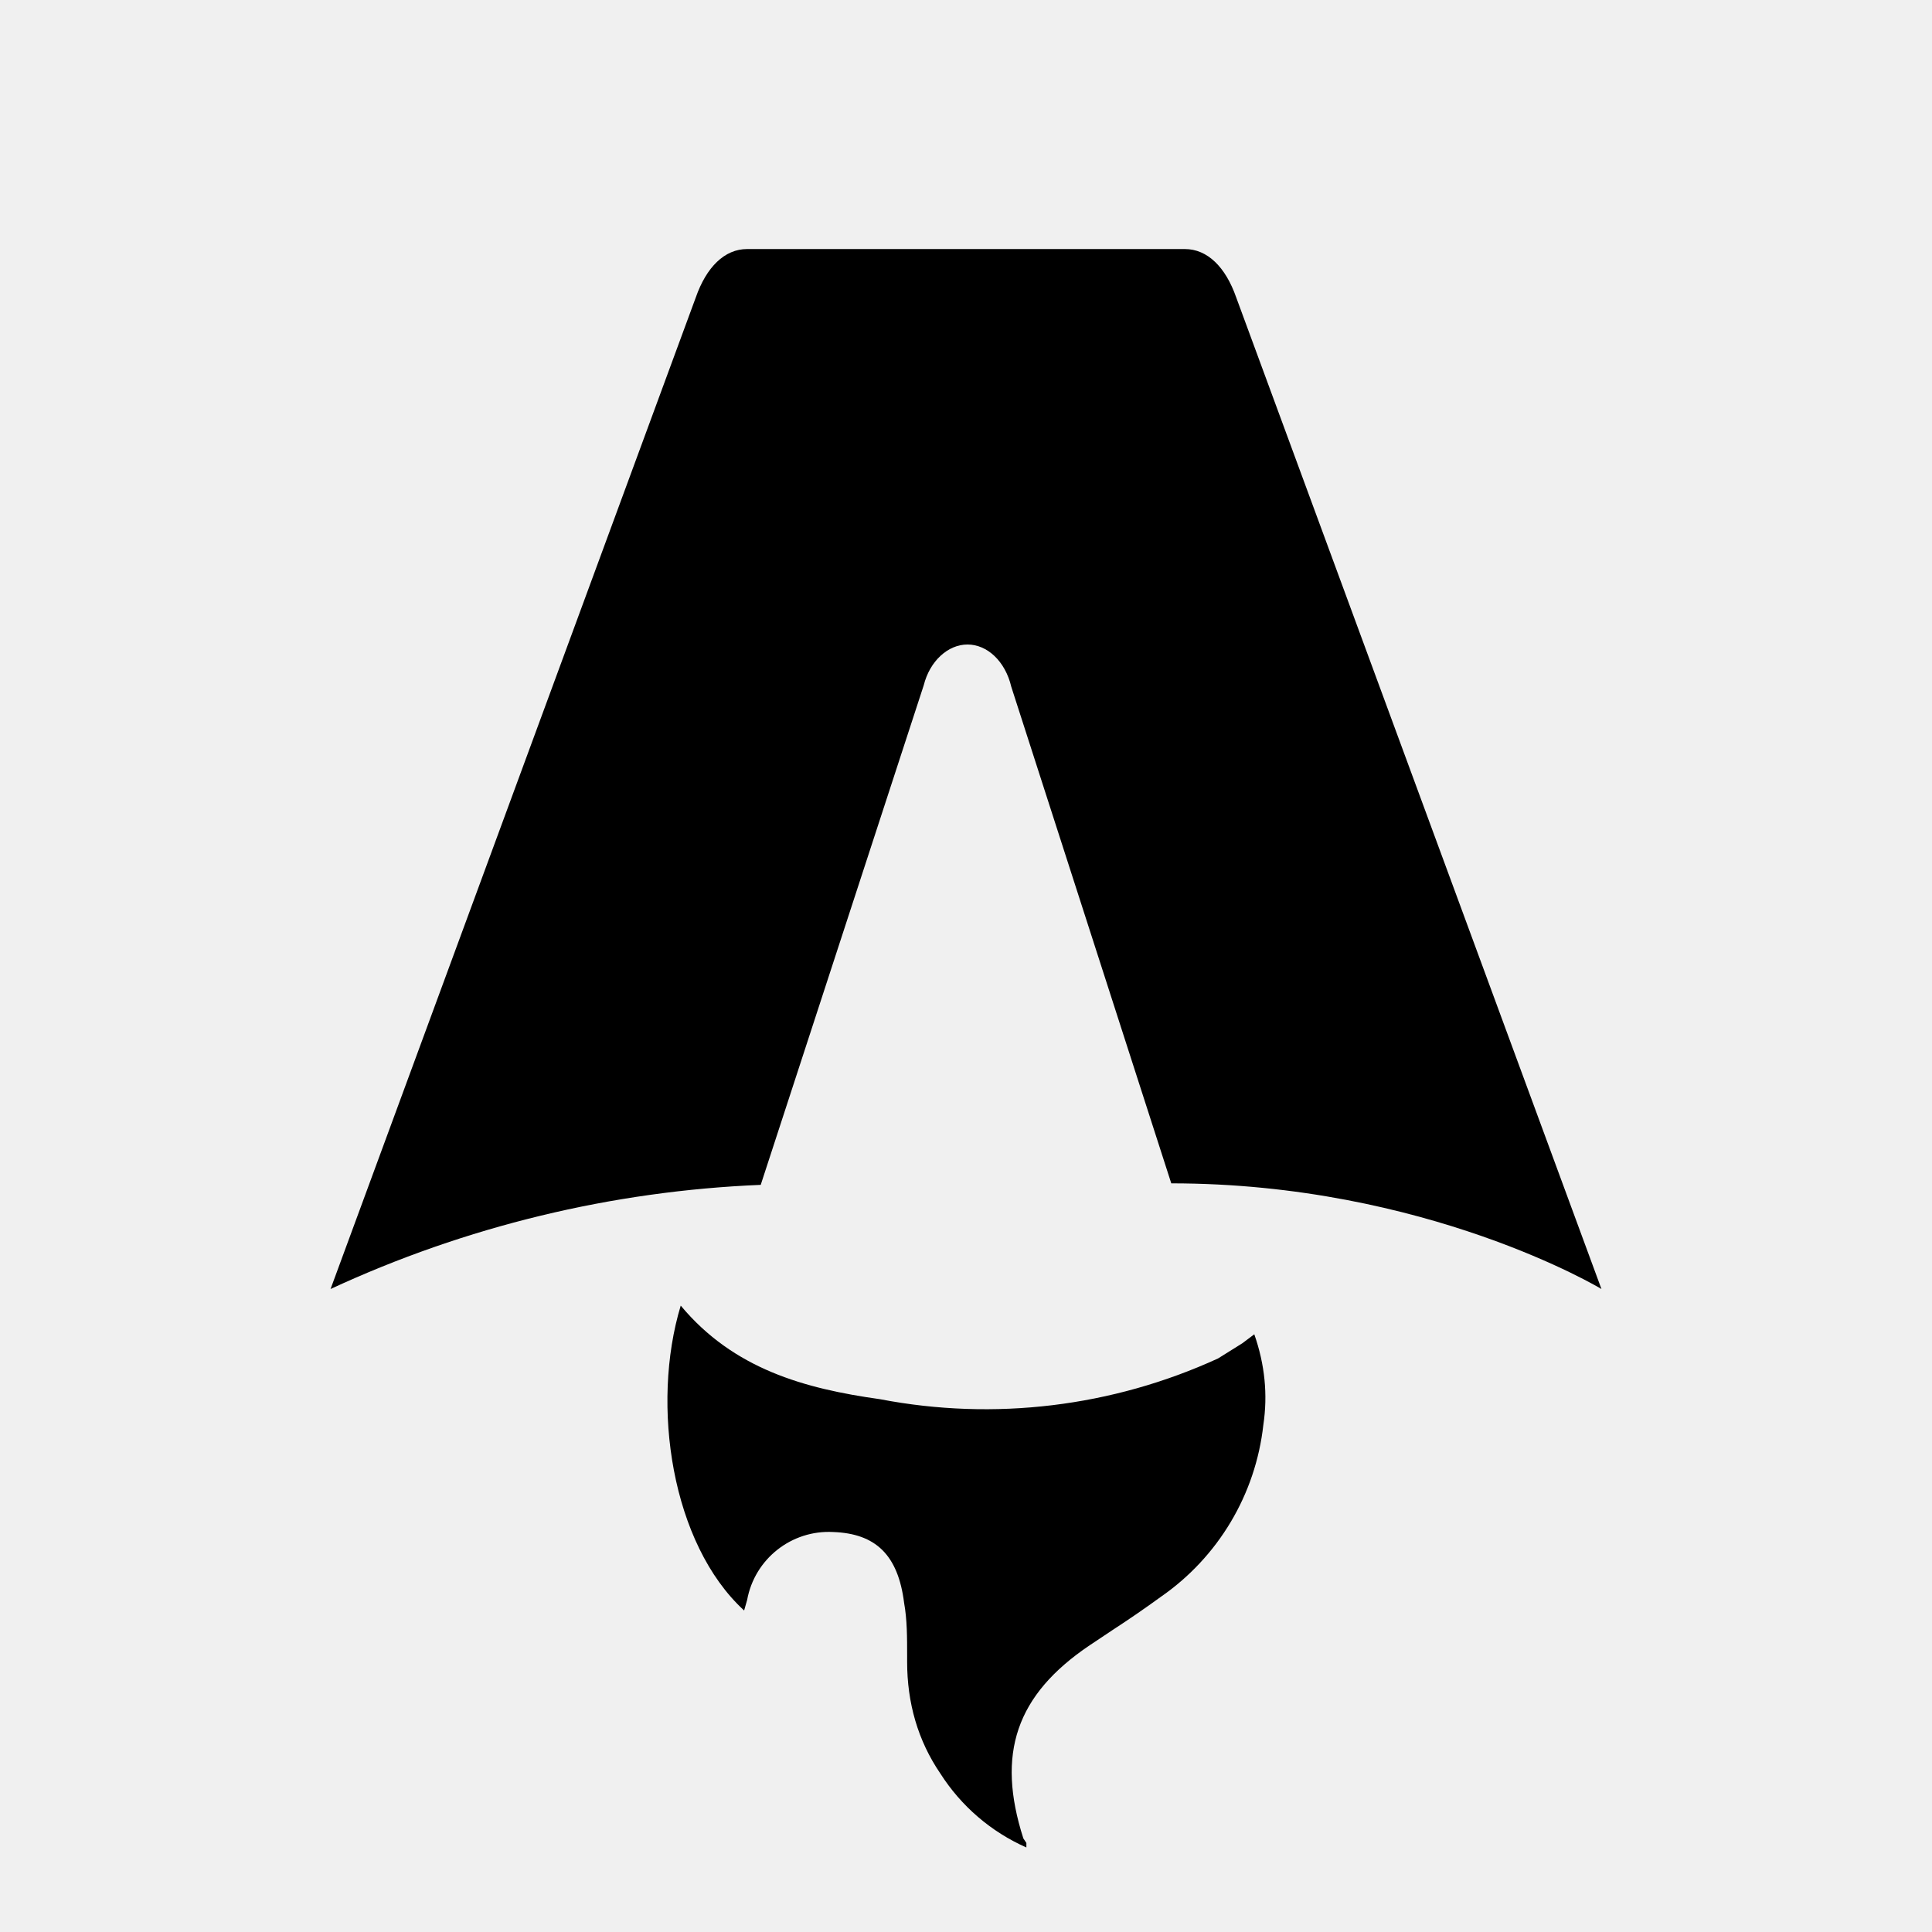
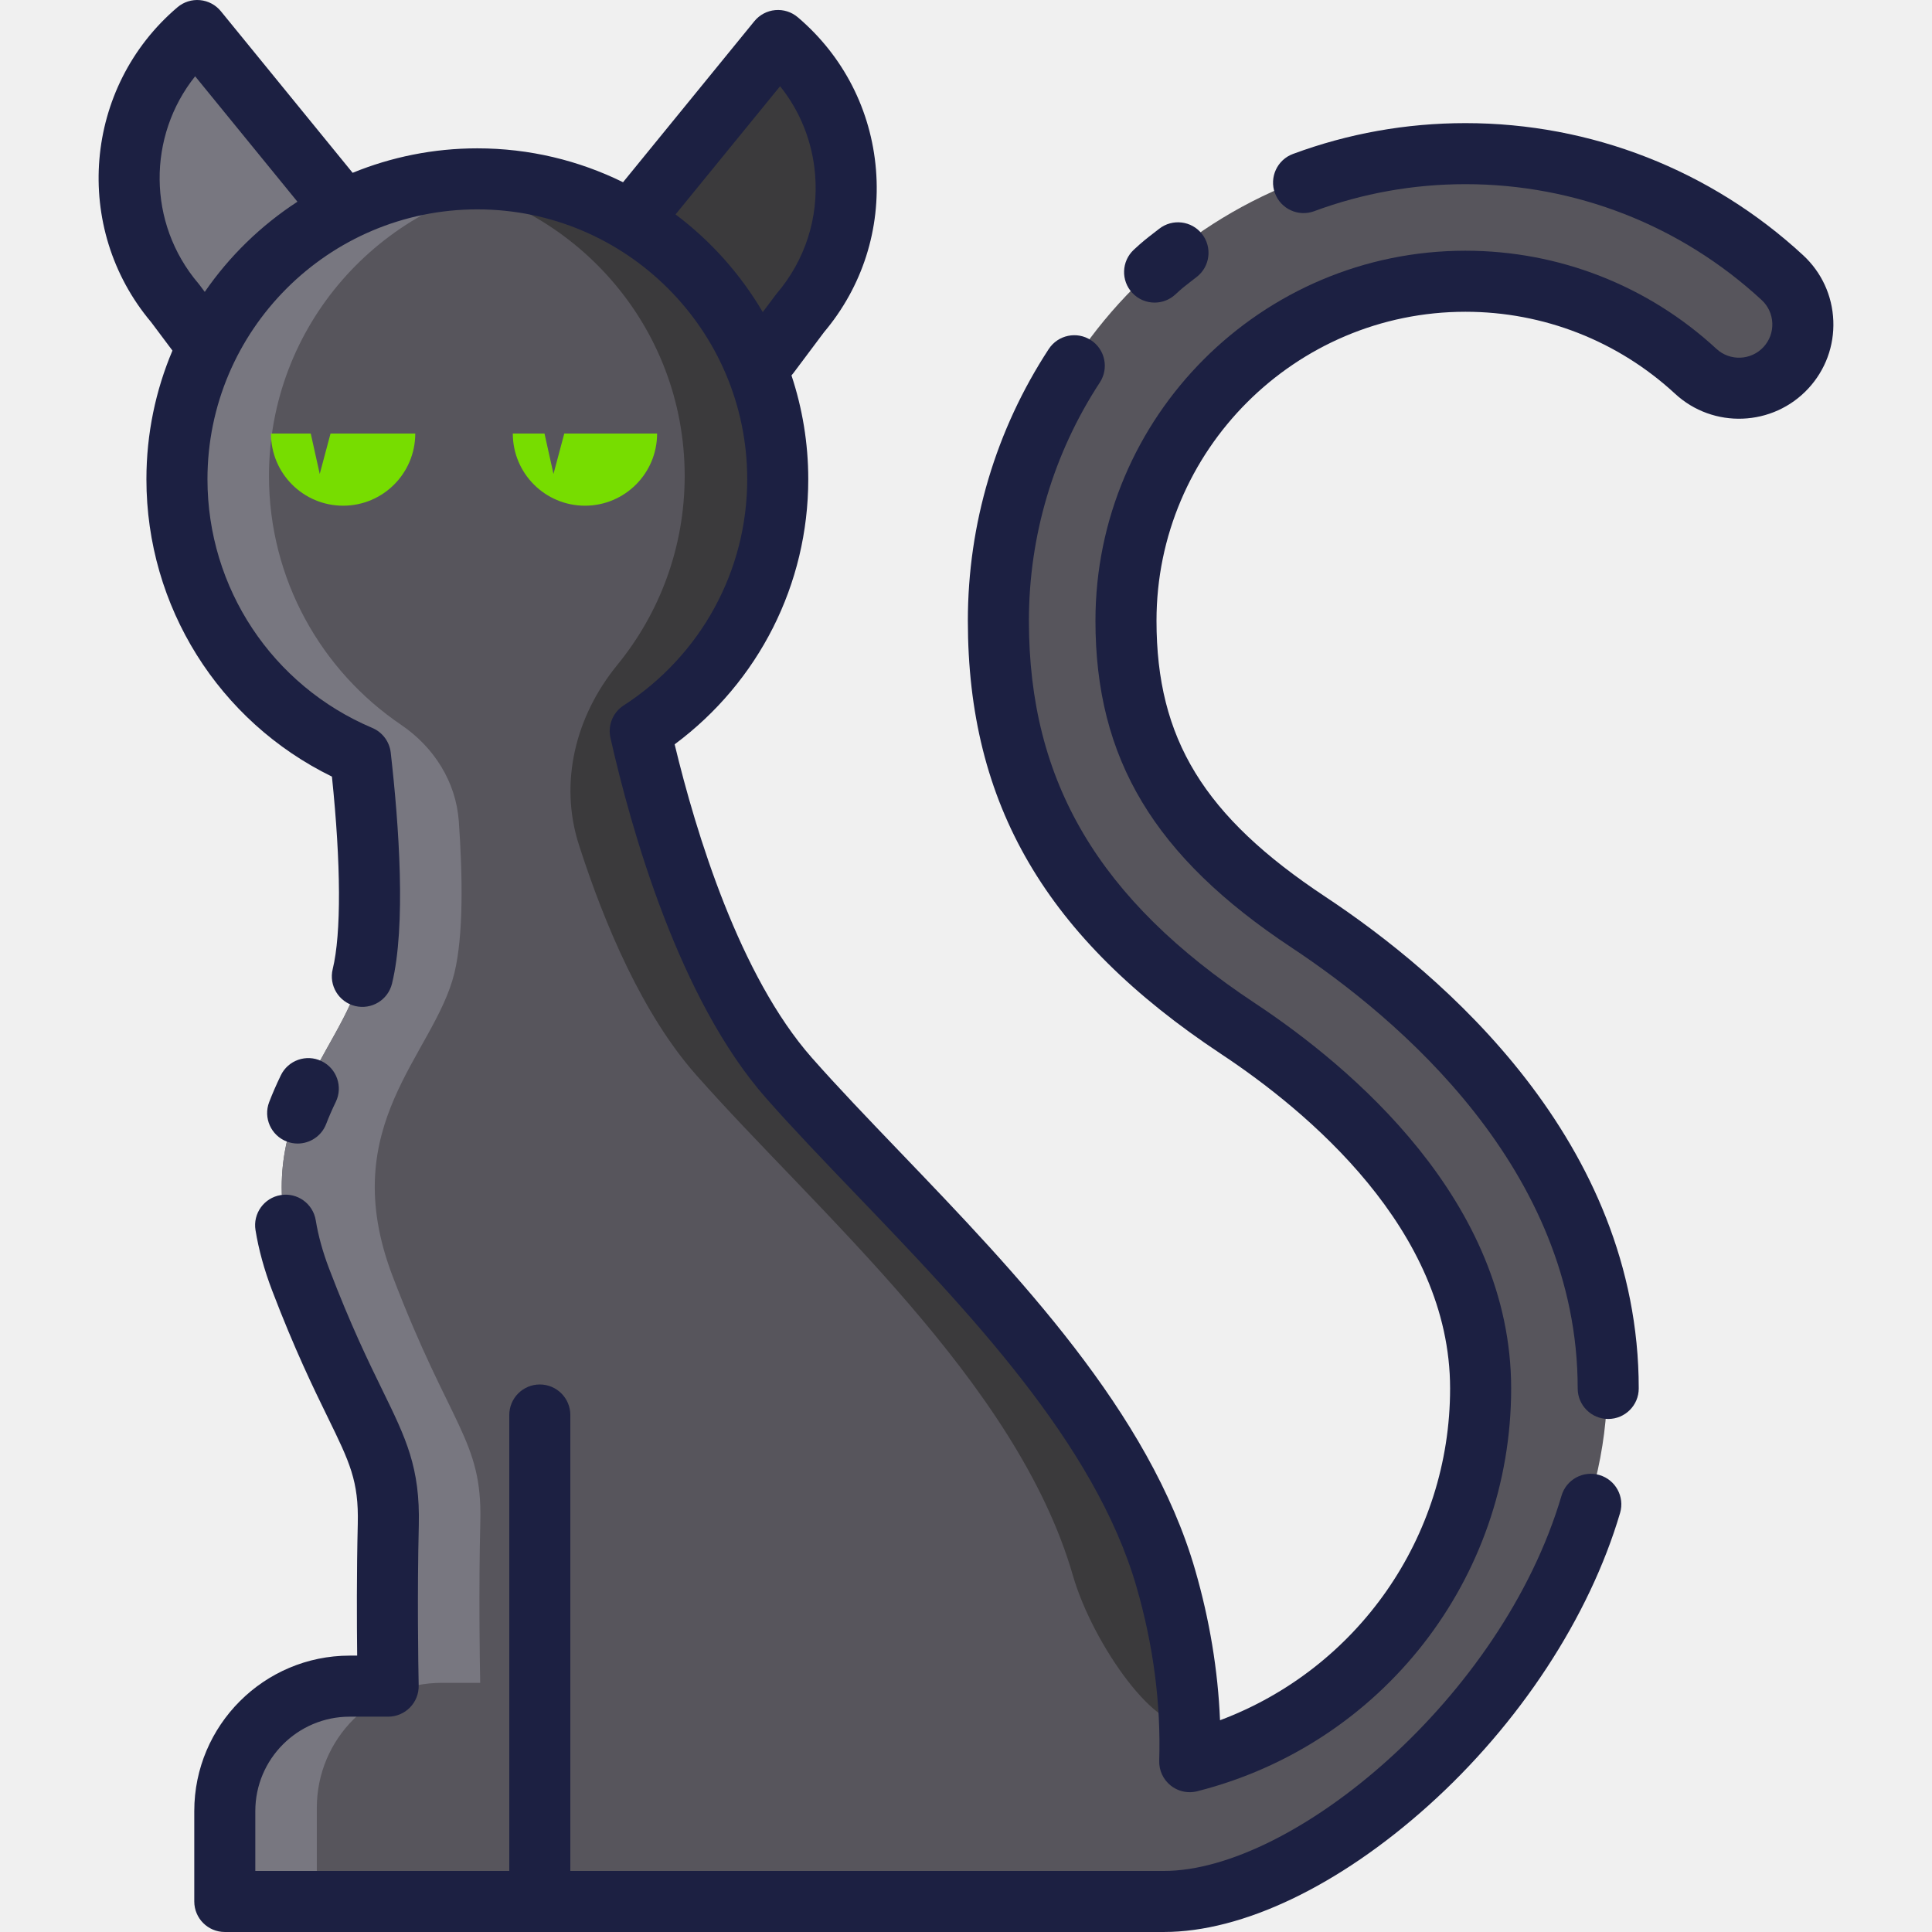
- <svg xmlns="http://www.w3.org/2000/svg" fill="none" viewBox="0 0 128 128">
-   <path d="M50.4 78.5a75.1 75.1 0 0 0-28.5 6.9l24.2-65.7c.7-2 1.9-3.2 3.4-3.2h29c1.5 0 2.7 1.2 3.4 3.2l24.2 65.7s-11.6-7-28.5-7L67 45.5c-.4-1.7-1.6-2.8-2.9-2.8-1.3 0-2.5 1.1-2.9 2.7L50.4 78.5Zm-1.1 28.2Zm-4.2-20.2c-2 6.6-.6 15.8 4.2 20.2a17.5 17.5 0 0 1 .2-.7 5.5 5.5 0 0 1 5.7-4.5c2.8.1 4.3 1.5 4.7 4.7.2 1.1.2 2.3.2 3.5v.4c0 2.7.7 5.2 2.2 7.4a13 13 0 0 0 5.7 4.9v-.3l-.2-.3c-1.8-5.6-.5-9.5 4.4-12.8l1.5-1a73 73 0 0 0 3.2-2.2 16 16 0 0 0 6.8-11.4c.3-2 .1-4-.6-6l-.8.6-1.6 1a37 37 0 0 1-22.4 2.7c-5-.7-9.7-2-13.2-6.2Z" />
-   <style>
-         path { fill: #000; }
-         @media (prefers-color-scheme: dark) {
-             path { fill: #FFF; }
-         }
-     </style>
+ <svg xmlns="http://www.w3.org/2000/svg" height="800px" width="800px" version="1.1" id="Layer_1" viewBox="0 0 512.002 512.002" xml:space="preserve">
+   <path style="fill:#57555C;" d="M472.081,72.692c-22.935-21.184-52.754-32.85-83.978-32.85c-68.259,0-123.788,55.529-123.788,123.78  c0,45.655,19.583,78.992,63.504,108.086c24.008,15.893,64.296,49.428,64.296,95.371c0,47.666-32.867,87.694-77.093,98.906  c0.421-13.372-0.908-29.791-6.324-48.545c-14.795-51.253-68.16-96.693-99.863-132.622c-21.688-24.582-33.89-67.362-39.438-91.946  c21.891-14.186,36.445-38.718,36.445-66.744c0-43.966-35.645-79.608-79.611-79.608s-79.607,35.642-79.607,79.608  c0,32.974,20.05,61.266,48.619,73.352c1.825,16.022,4.128,43.599,0.52,58.389c-5.284,21.663-31.703,40.157-16.379,80.313  s23.777,43.327,23.249,64.99c-0.45,18.421-0.136,37.468-0.033,42.798H92.414c-18.283,0-33.106,14.823-33.106,33.108v23.956h43.327  h42.27c0,0,119.763,0,163.268,0c44.965,0,117.762-67.38,117.762-135.957c0-61.746-49.783-103.924-79.437-123.565  c-34.36-22.753-48.362-45.902-48.362-79.892c0-49.609,40.354-89.964,89.972-89.964c22.687,0,44.367,8.479,61.027,23.868  c6.836,6.324,17.536,5.928,23.893-0.942C479.363,89.723,478.934,79.024,472.081,72.692z" />
+   <path style="fill:#3B3A3C;" d="M308.607,417.439c-14.795-51.253-68.161-96.693-99.863-132.622  c-21.688-24.582-33.89-67.362-39.438-91.946c21.891-14.186,36.445-38.718,36.445-66.744c0-10.886-0.839-18.149-4.794-27.6  l9.348-12.943c18.326-21.573,17.977-55.916-3.595-74.242h-0.359l-38.47,46.918c-11.607-6.613-27.427-11.74-41.74-11.74  c-4.165,0-8.161,0.609-12.152,1.225c38.155,5.887,67.459,38.58,67.459,78.383c0,19.032-6.712,36.453-17.875,50.116  c-11.007,13.473-15.479,31.071-10.156,47.633c6.859,21.343,16.942,44.977,31.024,60.939c31.703,35.93,85.068,81.369,99.863,132.622  c5.416,18.753,22.976,42.783,30.583,38.557C314.477,444.71,312.747,431.772,308.607,417.439z" />
+   <path style="fill:#787780;" d="M120.42,257.87c2.448-10.036,2.174-25.96,1.176-40.167c-0.739-10.501-6.593-19.719-15.308-25.625  c-21.123-14.315-35.006-38.512-35.006-65.95c0-39.744,29.209-72.405,67.281-78.365c-4.046-0.633-8.108-1.243-12.33-1.243  c-12.967,0-25.198,3.12-36.016,8.62L52.56,8.966l0,0c-21.572,18.326-24.203,50.671-5.877,72.243l7.795,10.401  c-5.033,10.442-7.852,22.151-7.852,34.518c0,32.974,20.05,61.266,48.618,73.352c1.825,16.022,4.128,43.599,0.52,58.389  c-5.284,21.663-31.703,40.157-16.379,80.313c15.322,40.157,23.776,43.327,23.249,64.99c-0.45,18.421-0.136,37.468-0.033,42.798  H92.412c-18.284,0-33.106,14.822-33.106,33.106v23.959h24.656v-23.956c0-18.285,14.823-33.108,33.108-33.108h10.186  c-0.104-5.33-0.416-24.377,0.033-42.798c0.529-21.663-7.925-24.833-23.249-64.99C88.717,298.026,115.136,279.533,120.42,257.87z" />
+   <g>
+     <path style="fill:#77DD00;" d="M87.594,114.896l-2.861,10.711l-2.38-10.711H71.81c0,10.559,8.561,19.119,19.119,19.119   s19.119-8.56,19.119-19.119H87.594z" />
+     <path style="fill:#77DD00;" d="M149.539,114.896l-2.861,10.711l-2.38-10.711H135.9c0,10.559,8.561,19.119,19.119,19.119   c10.558,0,19.119-8.56,19.119-19.119H149.539z" />
+   </g>
+   <g>
+     <path style="fill:#1C2042;" d="M485.849,84.996c-0.264-6.671-3.11-12.839-8.013-17.369c-24.432-22.568-56.206-34.998-89.467-34.998   c-15.708,0-31.09,2.749-45.719,8.17c-4.189,1.553-6.326,6.207-4.774,10.396c1.552,4.188,6.203,6.325,10.396,4.774   c12.823-4.752,26.313-7.163,40.096-7.163c29.18,0,57.055,10.903,78.489,30.702c1.729,1.597,2.731,3.773,2.825,6.126   c0.093,2.355-0.737,4.604-2.332,6.33c-3.307,3.572-8.898,3.794-12.466,0.493c-18.161-16.776-41.784-26.014-66.516-26.014   c-54.071,0-98.061,43.987-98.061,98.053c0,36.598,15.547,62.508,51.984,86.636c28.315,18.753,75.816,58.866,75.816,116.821   c0,4.467,3.621,8.089,8.089,8.089s8.089-3.622,8.089-8.089c0-65.516-52.04-109.765-83.061-130.31   c-32.196-21.319-44.738-41.827-44.738-73.147c0-45.145,36.733-81.874,81.883-81.874c20.651,0,40.376,7.714,55.534,21.716   c10.112,9.356,25.957,8.734,35.326-1.389C483.762,98.047,486.114,91.669,485.849,84.996z" />
+     <path style="fill:#1C2042;" d="M423.867,390.9c-4.288-1.264-8.783,1.188-10.046,5.473c-15.784,53.56-71.139,99.451-105.384,99.451   H151.144V374.99c0-4.467-3.621-8.089-8.089-8.089c-4.469,0-8.089,3.622-8.089,8.089v120.833H67.661v-15.867   c0-13.795,11.223-25.019,25.017-25.019h10.187c2.173,0,4.254-0.874,5.775-2.425s2.356-3.649,2.314-5.821   c-0.105-5.383-0.411-24.352,0.032-42.445c0.373-15.333-3.378-23.014-9.594-35.738c-3.76-7.699-8.441-17.28-14.184-32.334   c-1.68-4.403-2.867-8.701-3.53-12.776c-0.717-4.409-4.868-7.41-9.282-6.686c-4.409,0.717-7.402,4.873-6.685,9.283   c0.838,5.157,2.314,10.522,4.383,15.947c6.002,15.732,11.065,26.097,14.763,33.666c5.823,11.923,8.235,16.858,7.957,28.243   c-0.315,12.898-0.258,26.207-0.159,34.907h-1.975c-22.716,0-41.195,18.482-41.195,41.197v23.956c0,4.467,3.621,8.089,8.089,8.089   h248.864c20.825,0,46.351-12.192,70.034-33.45c24.193-21.715,42.733-50.001,50.869-77.606   C430.602,396.659,428.152,392.163,423.867,390.9z" />
+     <path style="fill:#1C2042;" d="M85.221,281.212c-4.025-1.943-8.861-0.253-10.802,3.769c-1.197,2.48-2.206,4.796-3.084,7.083   c-1.601,4.171,0.482,8.85,4.652,10.451c0.955,0.366,1.934,0.539,2.898,0.539c3.253,0,6.318-1.975,7.554-5.192   c0.715-1.864,1.55-3.776,2.549-5.848C90.931,287.991,89.245,283.155,85.221,281.212z" />
+     <path style="fill:#1C2042;" d="M87.966,205.807c2.408,23.188,2.495,41.632,0.204,51.022c-1.059,4.34,1.601,8.718,5.942,9.776   c4.337,1.06,8.717-1.601,9.775-5.941c3.736-15.314,1.877-41.745-0.34-61.222c-0.331-2.9-2.197-5.397-4.886-6.535   c-26.536-11.226-43.681-37.095-43.681-65.902c0-39.436,32.082-71.519,71.519-71.519s71.522,32.083,71.522,71.519   c0,24.251-12.245,46.664-32.755,59.955c-2.844,1.842-4.238,5.263-3.491,8.569c5.52,24.462,18.223,69.4,41.263,95.517   c7.123,8.072,15.219,16.51,23.79,25.442c29.717,30.969,63.398,66.072,74.367,104.072c4.463,15.456,6.486,30.949,6.011,46.047   c-0.08,2.539,1.038,4.968,3.018,6.56c1.453,1.167,3.244,1.784,5.067,1.784c0.663,0,1.331-0.082,1.988-0.248   c48.984-12.419,83.194-56.315,83.194-106.747c0-49.73-42.553-85.325-67.918-102.116c-41.413-27.433-59.883-58.688-59.883-101.341   c0-22.51,6.5-44.346,18.796-63.144c2.446-3.738,1.398-8.753-2.342-11.198c-3.739-2.446-8.753-1.397-11.198,2.342   c-14.024,21.439-21.436,46.337-21.436,72.001c0,48.664,20.702,84.079,67.129,114.831c22.659,15,60.671,46.46,60.671,88.626   c0,39.494-24.601,74.29-60.973,87.928c-0.54-13.176-2.744-26.522-6.581-39.811c-12.076-41.835-47.226-78.467-78.238-110.786   c-8.451-8.808-16.432-17.126-23.332-24.944c-19.158-21.715-30.675-59.417-36.379-83.086c22.274-16.552,35.41-42.409,35.41-70.25   c0-9.616-1.578-18.863-4.45-27.528c0.153-0.171,0.307-0.341,0.448-0.529l8.192-10.932c10.151-12.05,15.033-27.323,13.756-43.036   c-1.286-15.798-8.647-30.151-20.727-40.413c-1.656-1.406-3.799-2.088-5.974-1.891c-2.165,0.198-4.158,1.259-5.532,2.943   l-34.798,42.67c-11.658-5.742-24.762-8.981-38.613-8.981c-11.687,0-22.84,2.317-33.047,6.486L58.534,2.978   c-1.374-1.685-3.367-2.745-5.532-2.943c-2.16-0.2-4.319,0.483-5.974,1.891c-24.872,21.129-27.974,58.512-6.971,83.45l5.644,7.533   c-4.442,10.487-6.9,22.011-6.9,34.097C38.802,160.711,57.943,191.135,87.966,205.807z M206.735,22.85   c5.338,6.657,8.575,14.749,9.281,23.442c0.935,11.491-2.661,22.659-10.126,31.445c-0.107,0.126-0.209,0.255-0.308,0.386   l-3.439,4.589c-5.928-10.085-13.797-18.897-23.116-25.888L206.735,22.85z M52.861,75.482c-0.099-0.132-0.203-0.26-0.308-0.386   c-13.579-15.983-13.468-39.076-0.837-54.88l27.109,33.241c-9.665,6.286-18.022,14.414-24.56,23.897L52.861,75.482z" />
+     <path style="fill:#1C2042;" d="M305.986,80.192c1.972,0,3.95-0.717,5.507-2.166c1.725-1.604,2.434-2.151,3.99-3.349   c0.488-0.376,1.035-0.797,1.686-1.307c3.518-2.754,4.137-7.838,1.383-11.356c-2.755-3.517-7.837-4.135-11.355-1.383   c-0.612,0.479-1.127,0.875-1.586,1.229c-1.662,1.28-2.861,2.204-5.138,4.321c-3.27,3.043-3.456,8.162-0.413,11.433   C301.655,79.326,303.817,80.192,305.986,80.192z" />
+   </g>
</svg>
